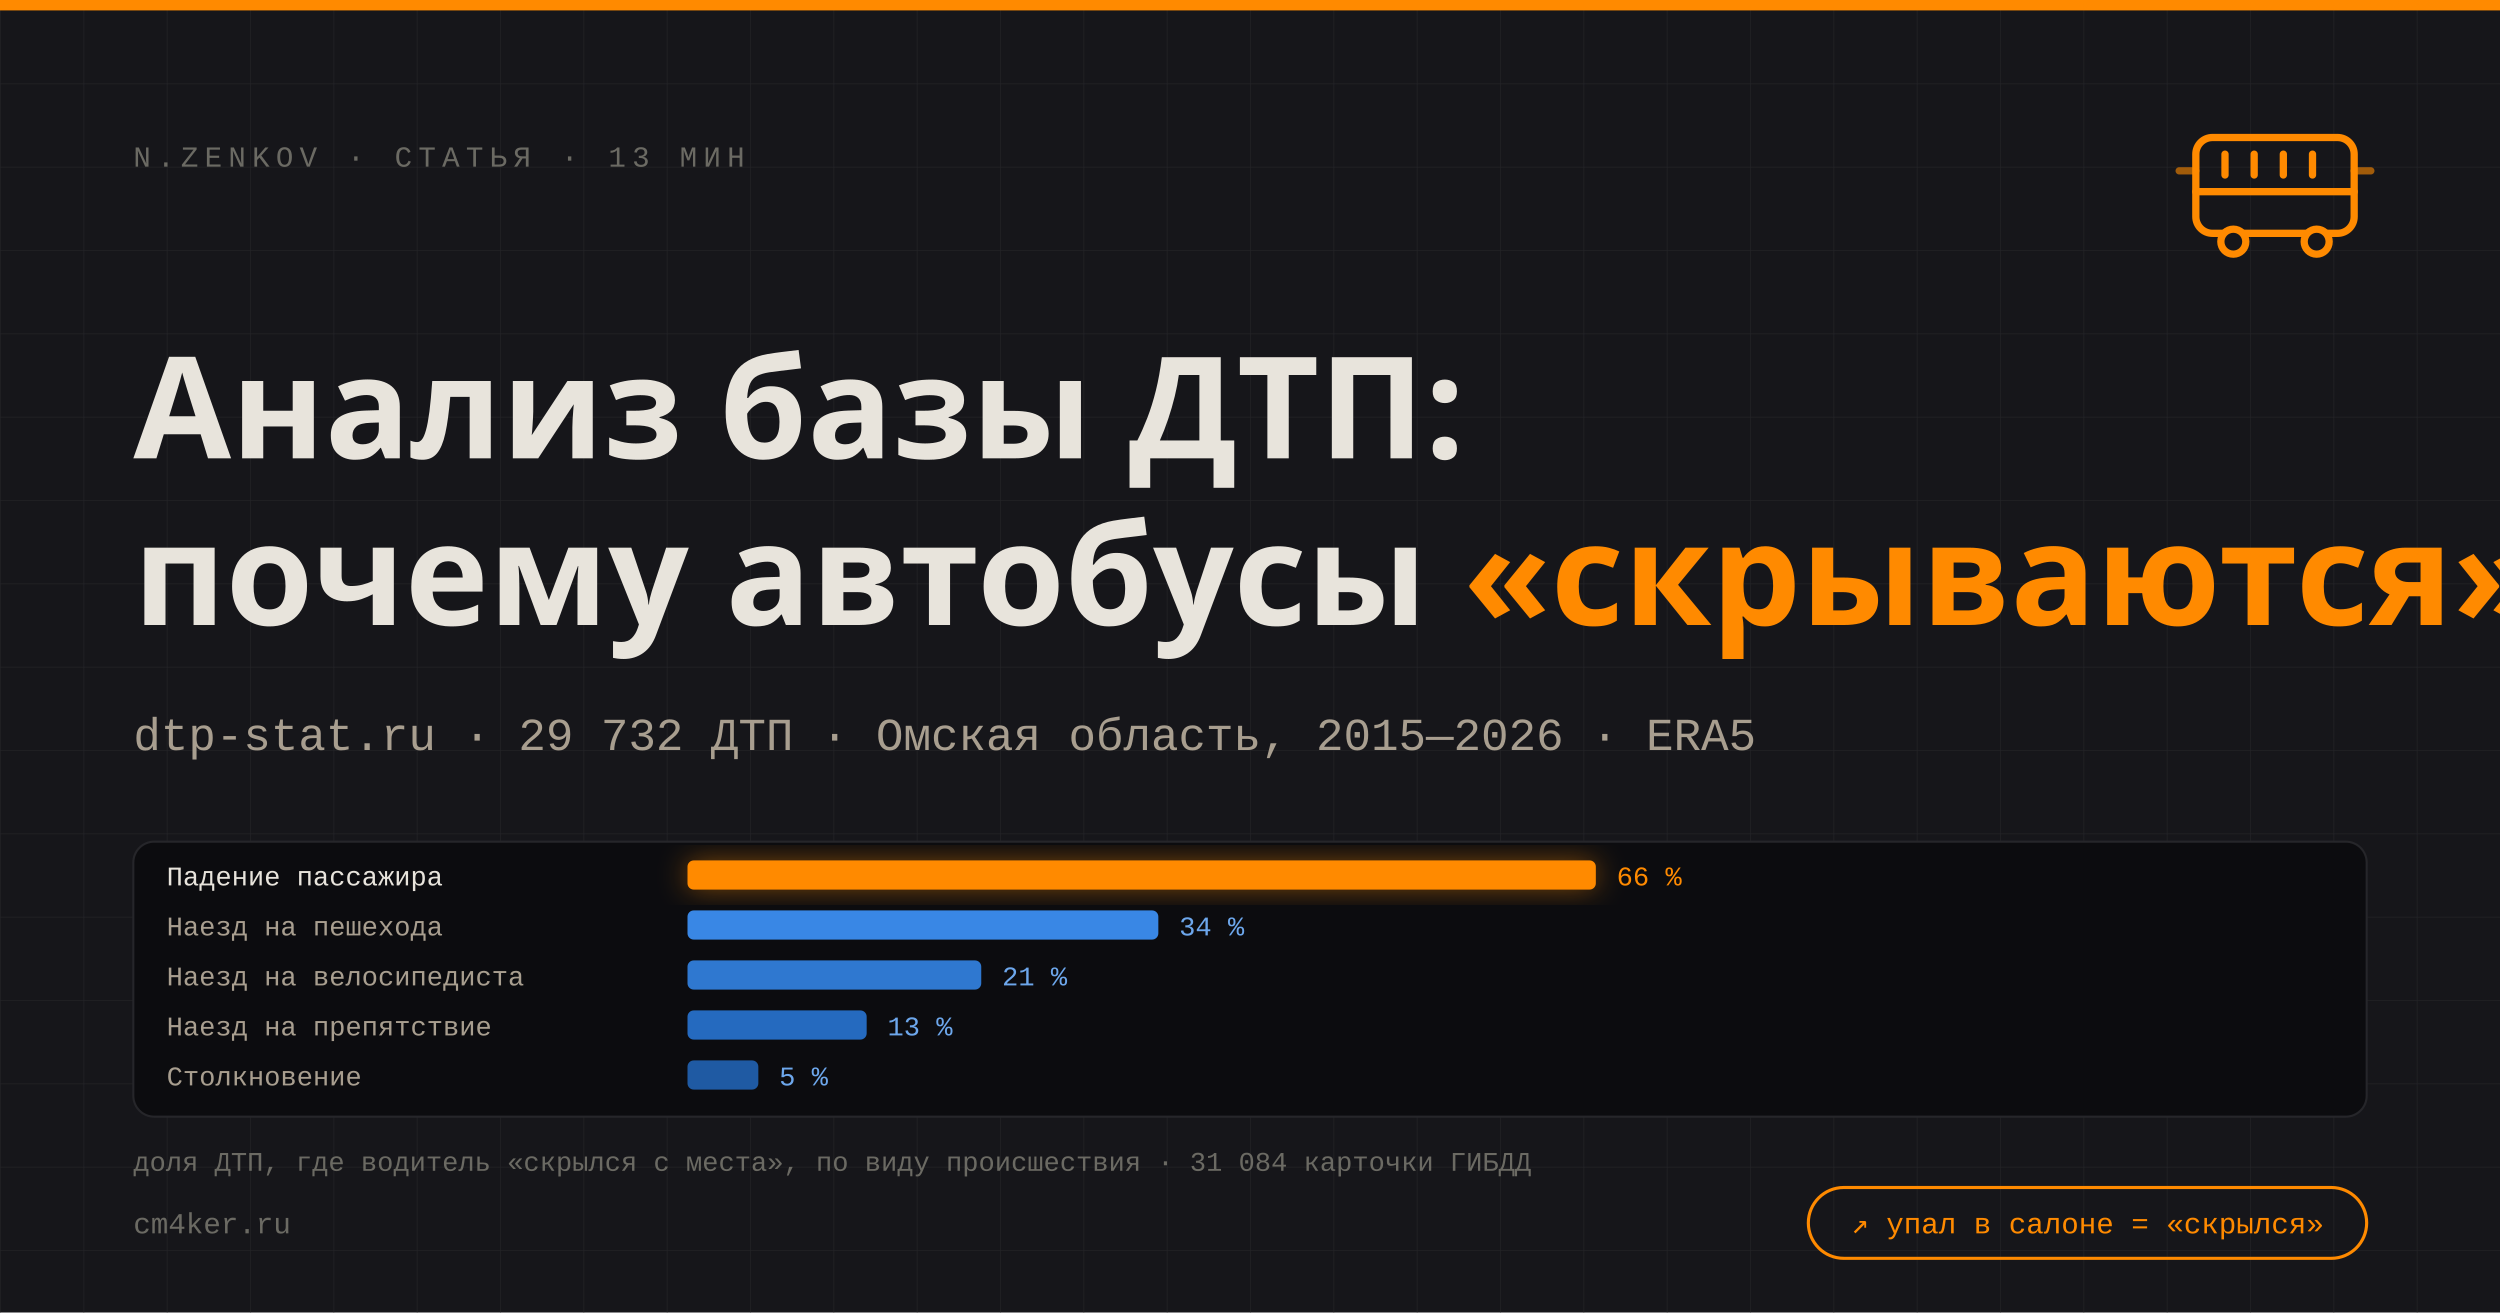
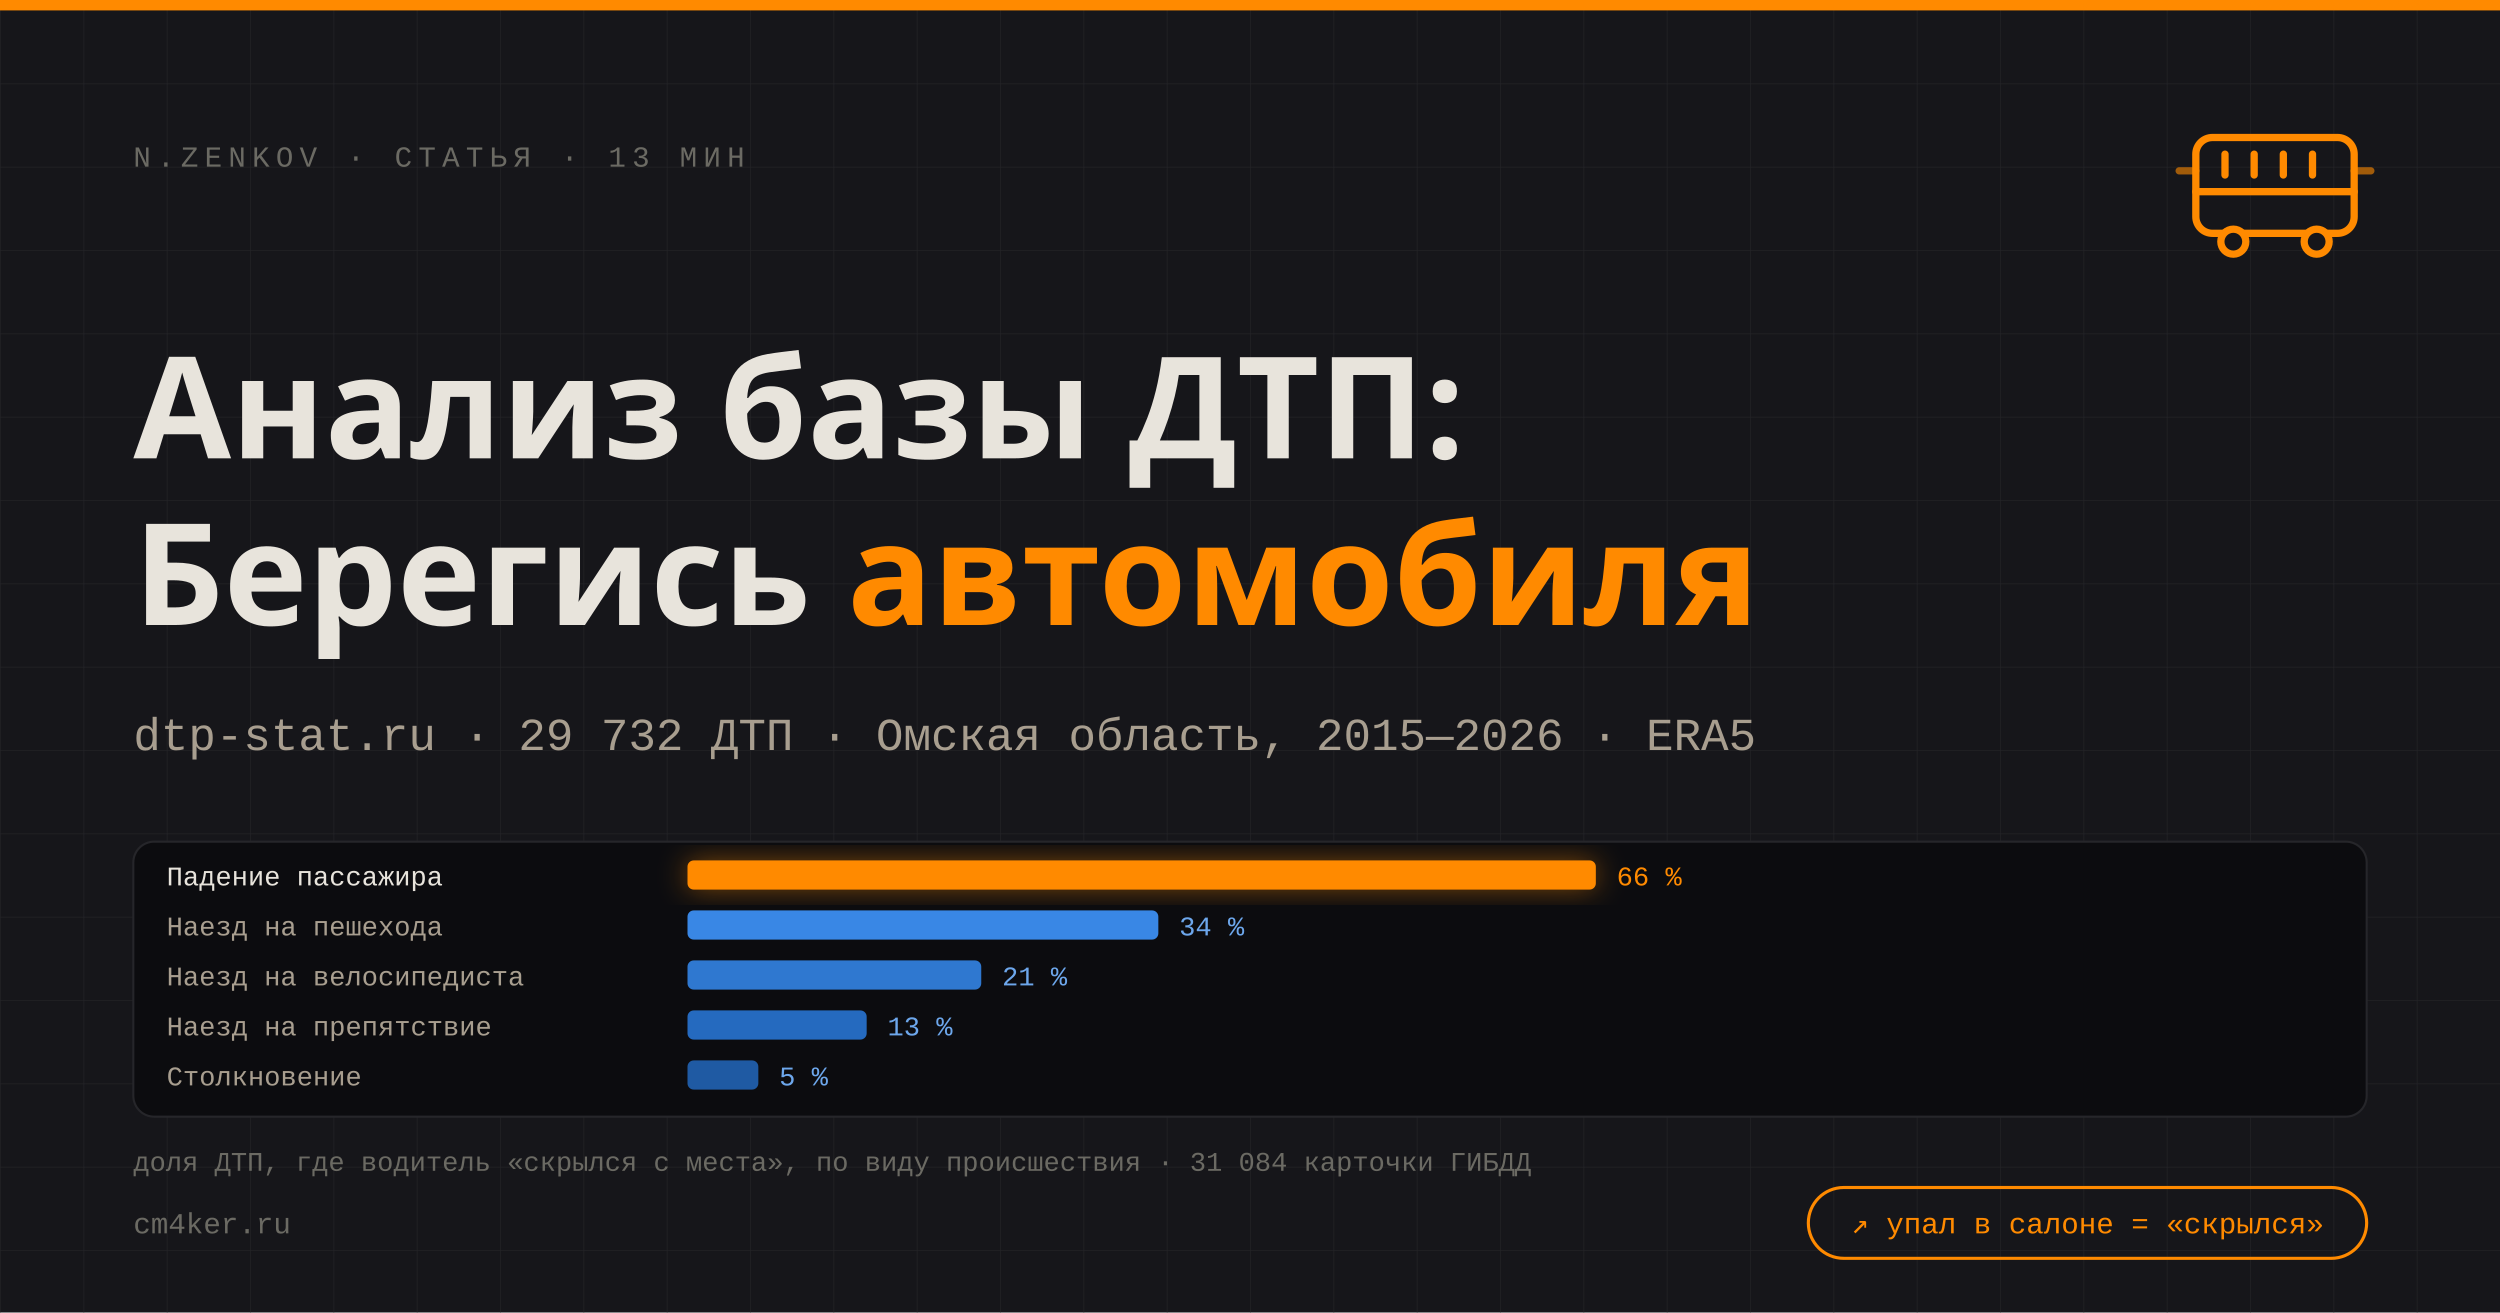
<svg xmlns="http://www.w3.org/2000/svg" viewBox="0 0 1200 630" width="1200" height="630">
  <defs>
    <pattern id="grid" x="0" y="0" width="40" height="40" patternUnits="userSpaceOnUse">
      <path d="M 40 0 L 0 0 0 40" fill="none" stroke="#26262a" stroke-width="0.5" />
    </pattern>
    <clipPath id="band">
      <rect x="64" y="404" width="1072" height="132" rx="10" />
    </clipPath>
    <filter id="glow-mid" x="-50%" y="-50%" width="200%" height="200%">
      <feGaussianBlur stdDeviation="7" />
    </filter>
    <linearGradient id="ramp" x1="0" y1="0" x2="1" y2="0">
      <stop offset="0" stop-color="#256abf" />
      <stop offset="0.5" stop-color="#6da7ec" />
      <stop offset="1" stop-color="#cde2fb" />
    </linearGradient>
  </defs>
  <rect width="1200" height="630" fill="#16161a" />
  <rect width="1200" height="630" fill="url(#grid)" />
  <rect x="0" y="0" width="1200" height="5" fill="#ff8a00" />
  <text x="64" y="80" fill="#6b6a63" font-family="Consolas, 'Courier New', monospace" font-size="14" letter-spacing="3">N.ZENKOV  ·  СТАТЬЯ  ·  13 МИН</text>
  <text x="64" y="220" fill="#e8e4dc" font-family="'Segoe UI', Tahoma, sans-serif" font-weight="700" font-size="68">Анализ базы ДТП:</text>
-   <text x="64" y="300" fill="#e8e4dc" font-family="'Segoe UI', Tahoma, sans-serif" font-weight="700" font-size="68">почему автобусы <tspan fill="#ff8a00">«скрываются»</tspan>
+   <text x="64" y="300" fill="#e8e4dc" font-family="'Segoe UI', Tahoma, sans-serif" font-weight="700" font-size="68">Берегись <tspan fill="#ff8a00">автомобиля</tspan>
  </text>
  <text x="64" y="360" fill="#a89e8f" font-family="Consolas, 'Courier New', monospace" font-size="22">dtp-stat.ru · 29 732 ДТП · Омская область, 2015—2026 · ERA5</text>
  <g clip-path="url(#band)">
    <rect x="64" y="404" width="1072" height="132" fill="#0c0c0f" />
    <g font-family="Consolas, 'Courier New', monospace" font-size="13">
      <rect x="330" y="413" width="436" height="14" rx="3" fill="#ff8a00" opacity="0.45" filter="url(#glow-mid)" />
      <rect x="330" y="413" width="436" height="14" rx="3" fill="#ff8a00" />
      <text x="80" y="425" fill="#e8e4dc">Падение пассажира</text>
      <text x="776" y="425" fill="#ff8a00">66 %</text>
      <rect x="330" y="437" width="226" height="14" rx="3" fill="#3987e5" />
      <text x="80" y="449" fill="#a89e8f">Наезд на пешехода</text>
      <text x="566" y="449" fill="#6da7ec">34 %</text>
      <rect x="330" y="461" width="141" height="14" rx="3" fill="#2f78d0" />
      <text x="80" y="473" fill="#a89e8f">Наезд на велосипедиста</text>
      <text x="481" y="473" fill="#6da7ec">21 %</text>
      <rect x="330" y="485" width="86" height="14" rx="3" fill="#256abf" />
      <text x="80" y="497" fill="#a89e8f">Наезд на препятствие</text>
      <text x="426" y="497" fill="#6da7ec">13 %</text>
      <rect x="330" y="509" width="34" height="14" rx="3" fill="#1f5aa3" />
      <text x="80" y="521" fill="#a89e8f">Столкновение</text>
      <text x="374" y="521" fill="#6da7ec">5 %</text>
    </g>
  </g>
  <rect x="64" y="404" width="1072" height="132" rx="10" fill="none" stroke="#26262a" stroke-width="1" />
  <text x="64" y="562" fill="#6b6a63" font-family="Consolas, 'Courier New', monospace" font-size="13">доля ДТП, где водитель «скрылся с места», по виду происшествия · 31 084 карточки ГИБДД</text>
  <text x="64" y="592" fill="#6b6a63" font-family="Consolas, 'Courier New', monospace" font-size="14">cm4ker.ru</text>
  <g transform="translate(868, 570)">
    <rect x="0" y="0" width="268" height="34" rx="17" fill="none" stroke="#ff8a00" stroke-width="1.5" />
    <text x="134" y="22" text-anchor="middle" fill="#ff8a00" font-family="Consolas, 'Courier New', monospace" font-size="14">↗ упал в салоне = «скрылся»</text>
  </g>
  <g transform="translate(1046, 52)" fill="none" stroke="#ff8a00" stroke-width="3.5" stroke-linecap="round" stroke-linejoin="round">
    <rect x="8" y="14" width="76" height="46" rx="8" />
    <path d="M 8 40 H 84" />
    <path d="M 22 22 V 32 M 36 22 V 32 M 50 22 V 32 M 64 22 V 32" />
    <circle cx="26" cy="64" r="6" fill="#16161a" />
    <circle cx="66" cy="64" r="6" fill="#16161a" />
    <path d="M 84 30 H 92" opacity="0.6" />
    <path d="M 0 30 H 8" opacity="0.6" />
  </g>
</svg>
